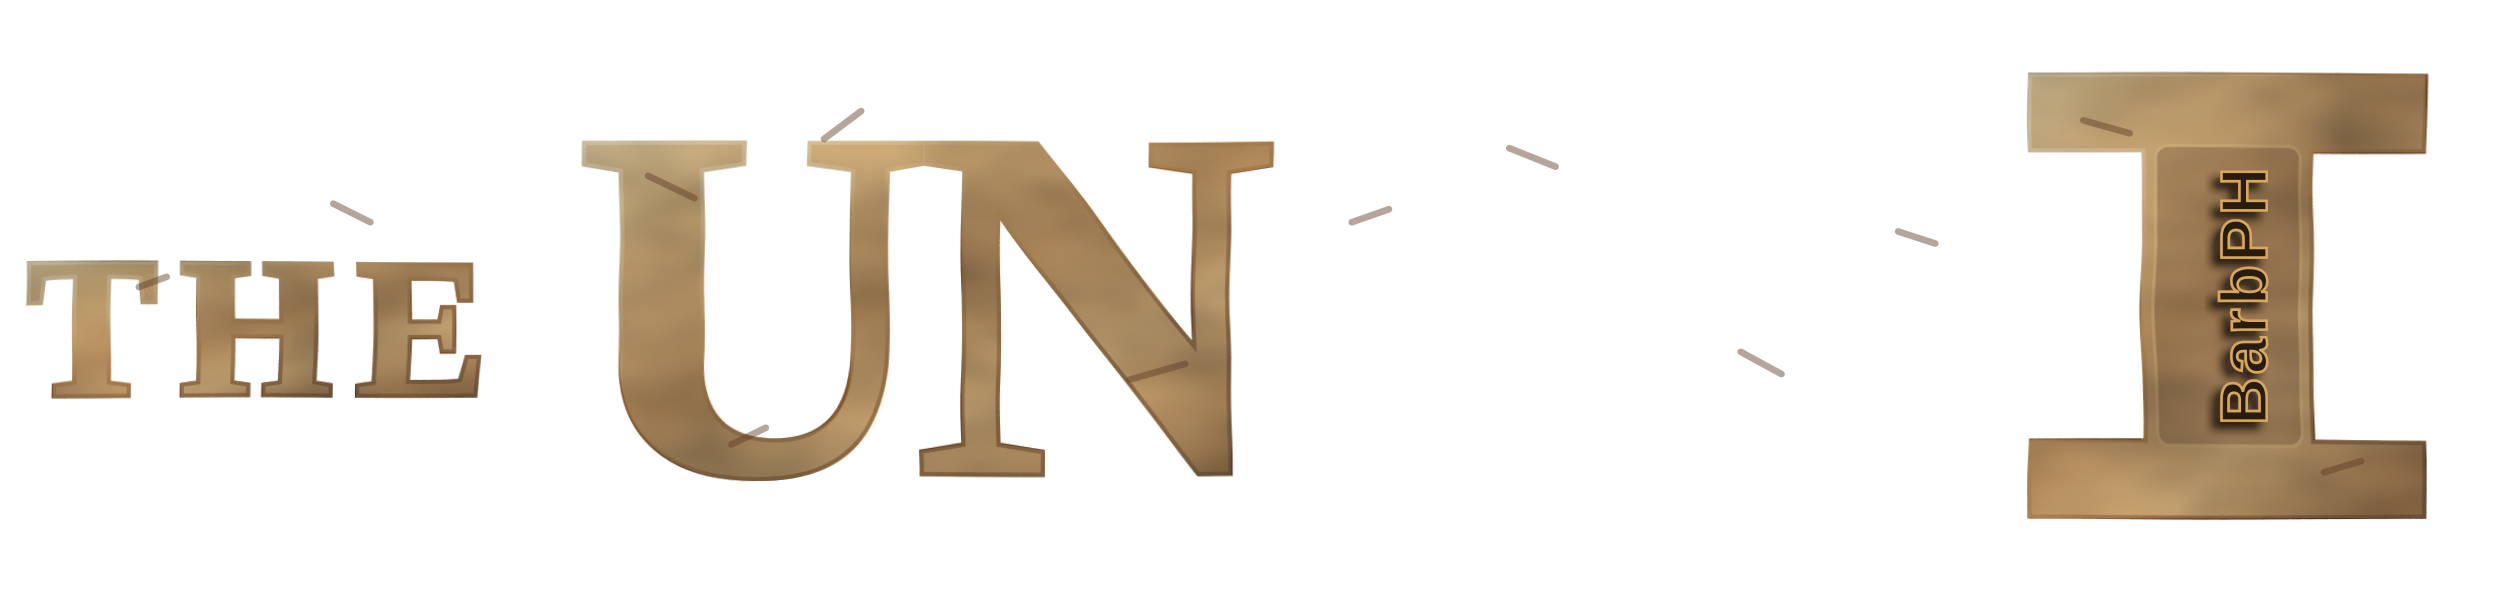
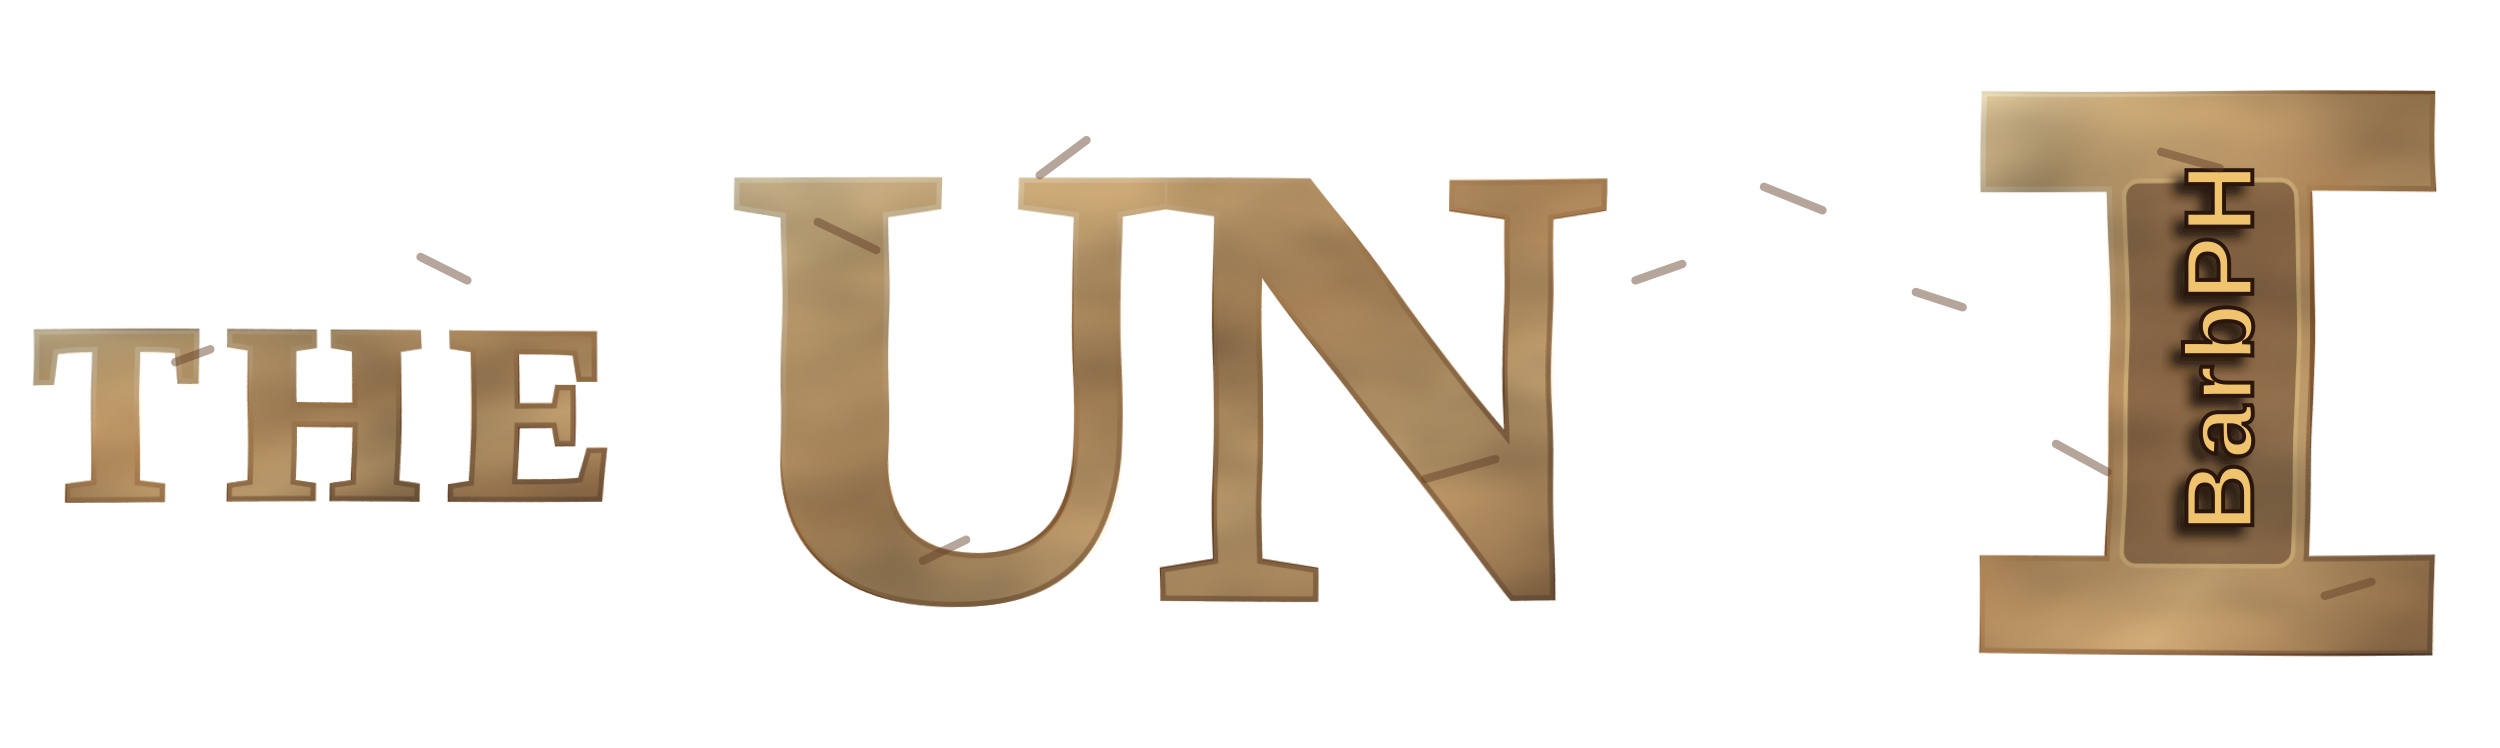
- <svg xmlns="http://www.w3.org/2000/svg" viewBox="0 0 270 64" role="img" aria-labelledby="title desc">
+ <svg xmlns="http://www.w3.org/2000/svg" viewBox="0 0 214 64" role="img" aria-labelledby="title desc">
  <defs>
    <linearGradient id="stone" x1="0" y1="0" x2="0.92" y2="1">
      <stop offset="0" stop-color="#f2d39f" />
      <stop offset=".16" stop-color="#d7ad72" />
      <stop offset=".48" stop-color="#b8844f" />
      <stop offset=".72" stop-color="#d6a86d" />
      <stop offset="1" stop-color="#8b5d35" />
    </linearGradient>
    <linearGradient id="stoneEdge" x1="0" y1="0" x2="1" y2="1">
      <stop offset="0" stop-color="#fff0c8" />
      <stop offset=".45" stop-color="#b67d45" />
      <stop offset="1" stop-color="#5f3b24" />
    </linearGradient>
    <filter id="stoneTexture" x="-18%" y="-22%" width="136%" height="150%" color-interpolation-filters="sRGB">
      <feTurbulence type="fractalNoise" baseFrequency=".045 .085" numOctaves="3" seed="23" result="noise" />
      <feColorMatrix in="noise" type="saturate" values="0" result="grayNoise" />
      <feComposite in="grayNoise" in2="SourceGraphic" operator="in" result="texture" />
      <feBlend in="SourceGraphic" in2="texture" mode="multiply" result="stoneBase" />
      <feTurbulence type="fractalNoise" baseFrequency=".018 .06" numOctaves="2" seed="9" result="chips" />
      <feDisplacementMap in="stoneBase" in2="chips" scale="1.15" xChannelSelector="R" yChannelSelector="B" result="worn" />
      <feDropShadow dx="0" dy="1.7" stdDeviation="1.25" flood-color="#100b08" flood-opacity=".78" />
      <feSpecularLighting in="noise" surfaceScale="1.6" specularConstant=".42" specularExponent="12" lighting-color="#ffe1aa" result="spec">
        <feDistantLight azimuth="225" elevation="48" />
      </feSpecularLighting>
      <feComposite in="spec" in2="SourceGraphic" operator="in" result="specCut" />
      <feBlend in="worn" in2="specCut" mode="screen" />
    </filter>
    <filter id="engrave" x="-30%" y="-30%" width="160%" height="160%">
      <feDropShadow dx=".7" dy=".9" stdDeviation=".35" flood-color="#f3c56d" flood-opacity=".46" />
      <feDropShadow dx="-.8" dy="-.9" stdDeviation=".45" flood-color="#24160d" flood-opacity=".95" />
    </filter>
  </defs>
  <g filter="url(#stoneTexture)" fill="url(#stone)" stroke="url(#stoneEdge)" stroke-width=".9" paint-order="stroke fill">
    <text x="3" y="42.5" font-family="Georgia, 'Times New Roman', serif" font-size="21" font-weight="700" letter-spacing="2.6">THE</text>
    <text x="62" y="51" font-family="Georgia, 'Times New Roman', serif" font-size="54" font-weight="700" letter-spacing="-2.2">UN</text>
-     <path d="M219.5 8.5h42v7.5h-12.1v32h12.1v7.5h-42V48h12.2V16h-12.2z" />
-     <rect x="232.9" y="15.9" width="15.4" height="32.2" rx="1.2" fill="#6f472b" opacity=".42" stroke="#e2bb7c" stroke-width=".7" />
+     <path d="M170 8.5h38v7.5h-10.7v32H208v7.5h-38V48h10.8V16H170z" />
+     <rect x="182" y="15.8" width="14.2" height="32.4" rx="1.1" fill="#5c351f" opacity=".62" stroke="#efc67d" stroke-width=".75" />
  </g>
-   <text transform="translate(244.8 45.9) rotate(-90)" fill="#2b1b11" stroke="#d5a85d" stroke-width=".28" font-family="Arial Narrow, Arial, Helvetica, sans-serif" font-size="7.1" font-weight="800" letter-spacing=".36" filter="url(#engrave)">BarbPH</text>
+   <text transform="translate(192.8 45.5) rotate(-90)" fill="#f0c46e" stroke="#2a170c" stroke-width=".34" font-family="Arial Narrow, Arial, Helvetica, sans-serif" font-size="8.2" font-weight="900" letter-spacing=".28" filter="url(#engrave)">BarbPH</text>
  <g stroke="#5d3b25" stroke-width=".72" opacity=".46" stroke-linecap="round">
-     <path d="M70 19l5 2.4M93 12l-4 3M122 41l6-1.7M163 16l5 2M188 38l4.4 2.4M225 13l5 1.4M251 51l4-1.2" />
-     <path d="M15 31l3-1.1M36 22l4 2M79 48l3.7-1.8M146 24l4-1.4M205 25l4 1.3" />
+     <path d="M70 19l5 2.4M93 12l-4 3M122 41l6-1.7M151 16l5 2M176 38l4.4 2.4M185 13l5 1.4M199 51l4-1.2" />
+     <path d="M15 31l3-1.1M36 22l4 2M79 48l3.7-1.8M140 24l4-1.4M164 25l4 1.3" />
  </g>
</svg>
